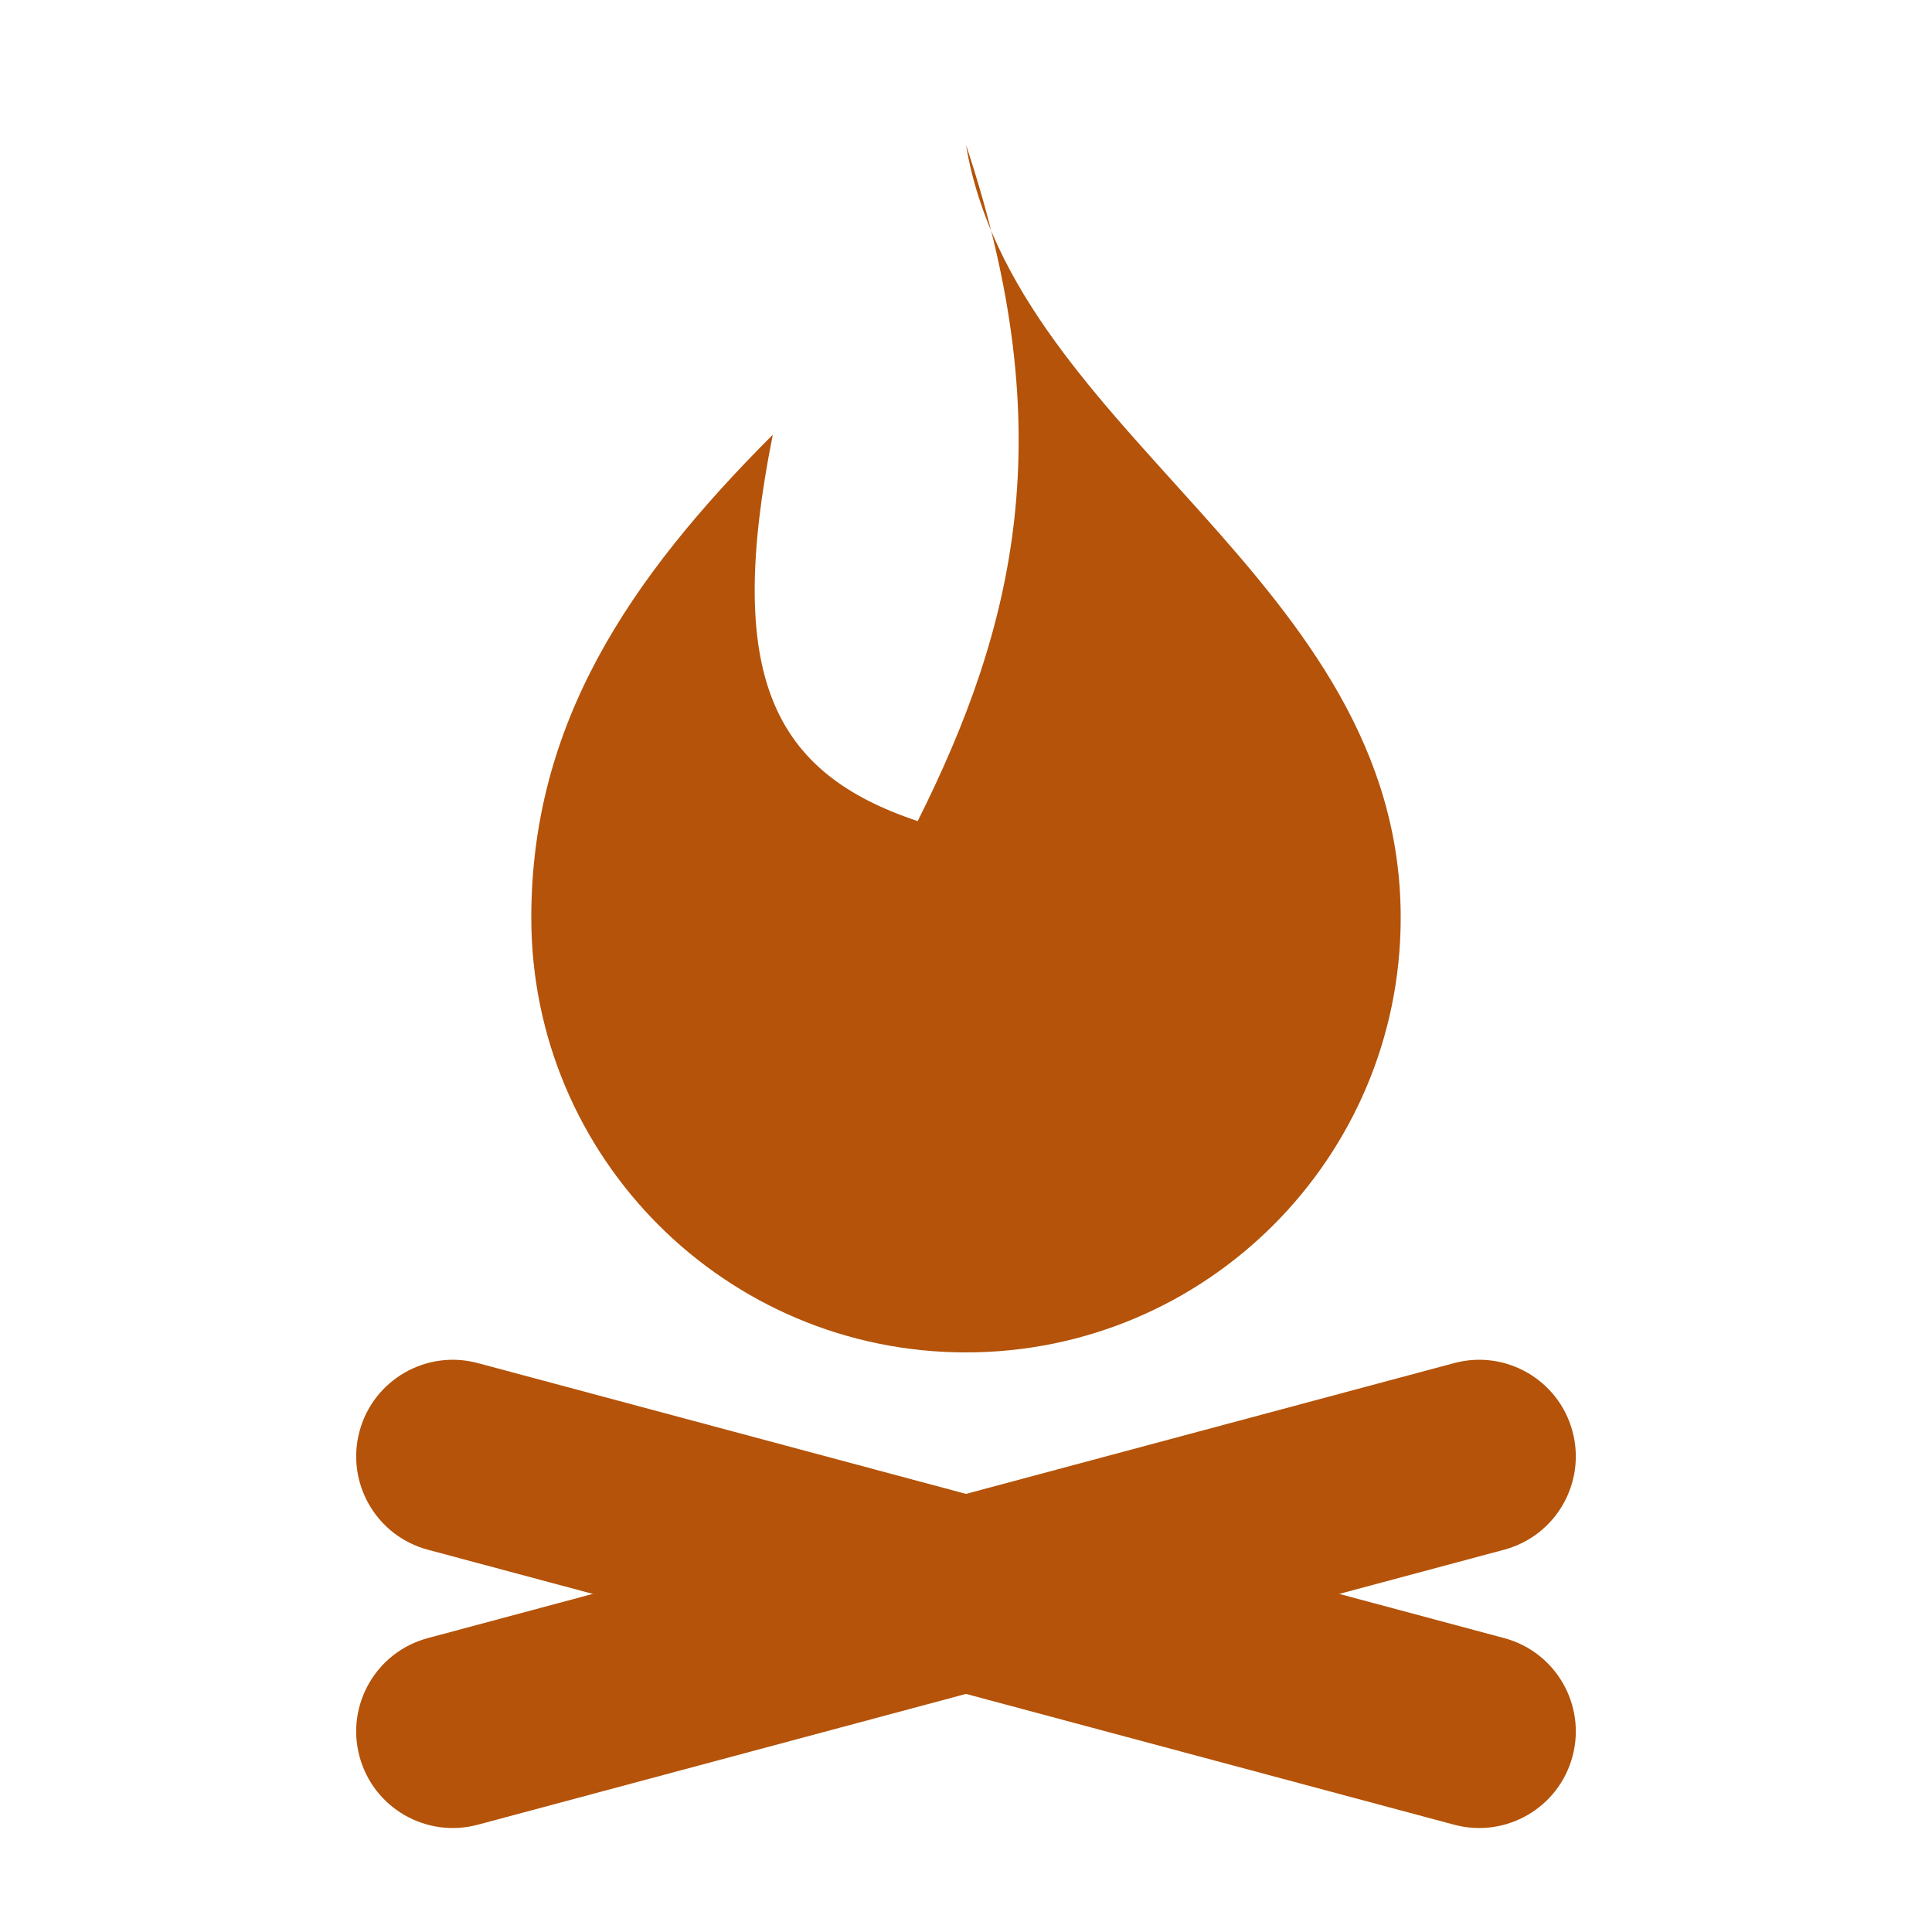
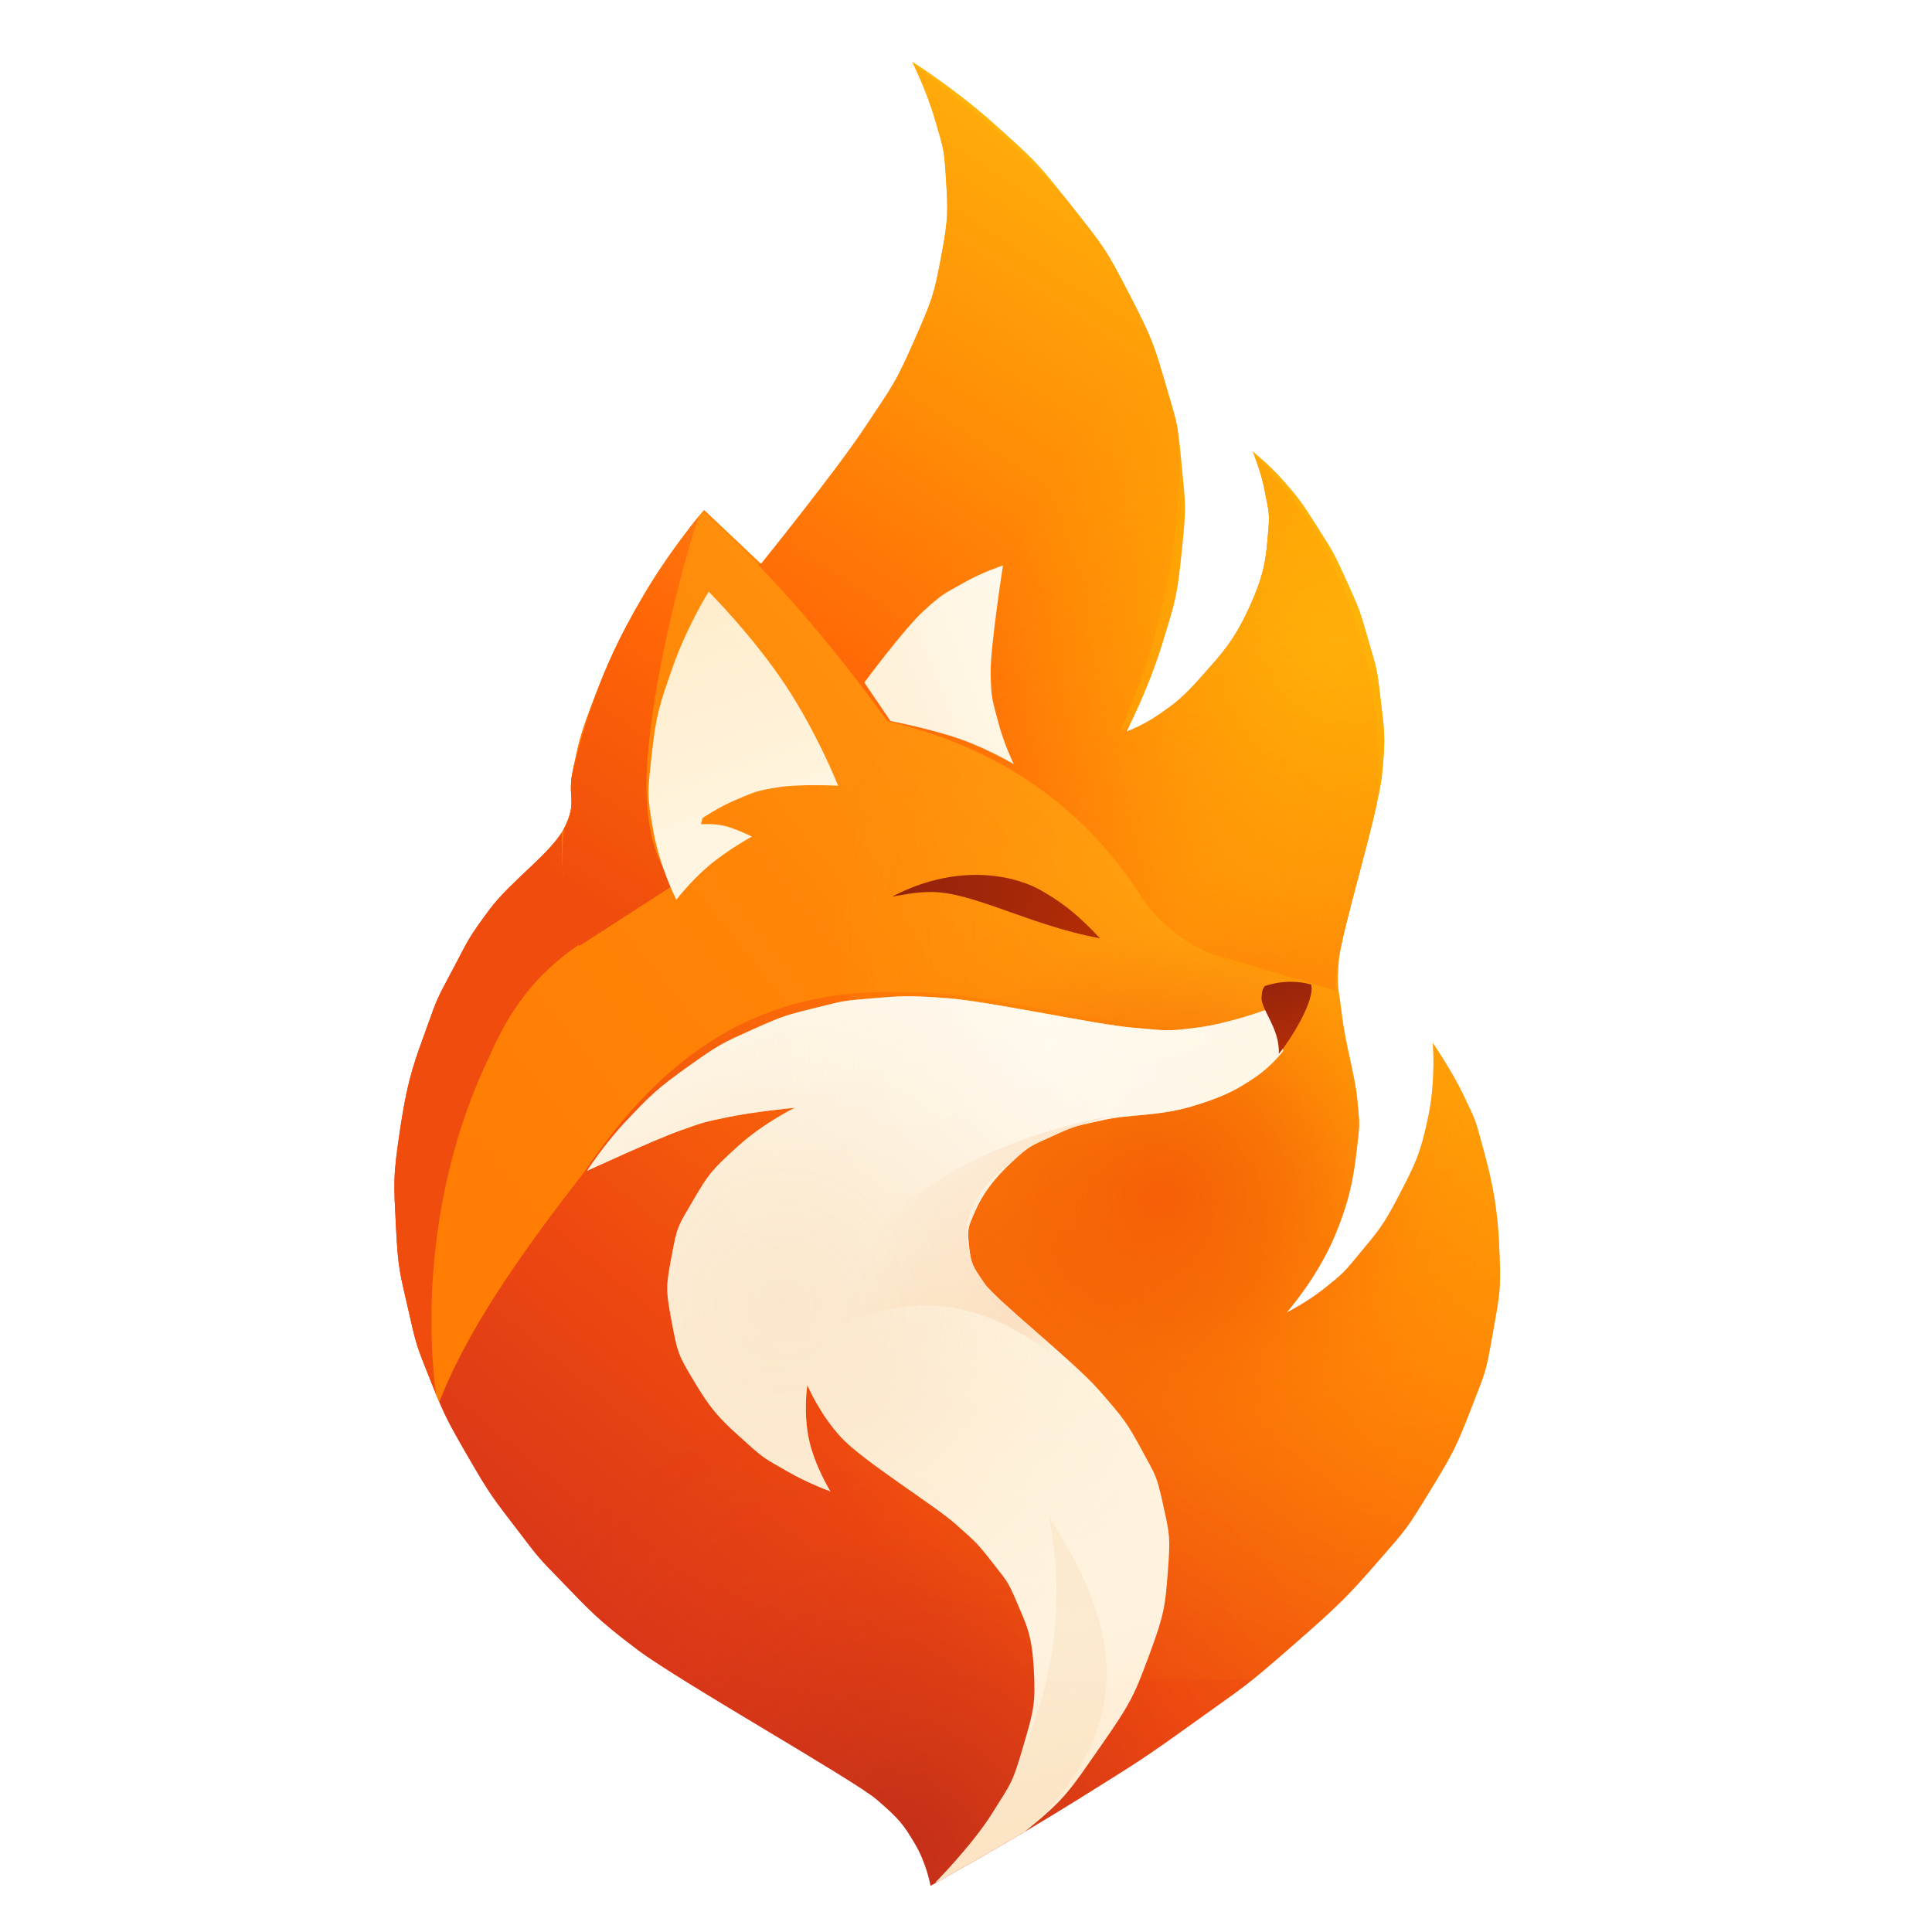
- <svg xmlns="http://www.w3.org/2000/svg" viewBox="0 0 40 40" fill="#b45309">
-   <path d="M20 3c1 6 9 9 9 16a9 9 0 0 1-18 0c0-4 2-7 5-10-1 5 0 7 3 8 2-4 3-8 1-14Z" />
-   <rect x="7" y="31" width="26" height="4" rx="2" transform="rotate(15 20 33)" />
-   <rect x="7" y="31" width="26" height="4" rx="2" transform="rotate(-15 20 33)" />
+ <svg xmlns="http://www.w3.org/2000/svg" width="256" height="256" viewBox="0 0 1254 1254" role="img" aria-labelledby="title desc">
+   <defs>
+     <linearGradient id="body" x1="315" y1="1120" x2="958" y2="349" gradientUnits="userSpaceOnUse">
+       <stop offset="0" stop-color="#cf2e1d" />
+       <stop offset=".28" stop-color="#ee4810" />
+       <stop offset=".56" stop-color="#ff7505" />
+       <stop offset=".86" stop-color="#ff9904" />
+       <stop offset="1" stop-color="#ffb209" />
+     </linearGradient>
+     <linearGradient id="lowerGlow" x1="350" y1="1180" x2="910" y2="752" gradientUnits="userSpaceOnUse">
+       <stop offset="0" stop-color="#c82b1a" />
+       <stop offset=".4" stop-color="#ed4410" />
+       <stop offset="1" stop-color="#ff9b05" />
+     </linearGradient>
+     <radialGradient id="darkEmber" cx="591" cy="1195" r="310" gradientUnits="userSpaceOnUse">
+       <stop offset="0" stop-color="#991d19" stop-opacity=".35" />
+       <stop offset=".22" stop-color="#a6251a" stop-opacity=".26" />
+       <stop offset=".65" stop-color="#ba2918" stop-opacity=".035" />
+       <stop offset="1" stop-color="#c02b1b" stop-opacity="0" />
+     </radialGradient>
+     <radialGradient id="upperGlow" cx="865" cy="417" r="215" gradientUnits="userSpaceOnUse">
+       <stop offset="0" stop-color="#ffc60b" stop-opacity=".60" />
+       <stop offset=".38" stop-color="#ffbb06" stop-opacity=".44" />
+       <stop offset="1" stop-color="#ffad02" stop-opacity="0" />
+     </radialGradient>
+     <radialGradient id="snoutGlow" cx="772" cy="601" r="235" gradientUnits="userSpaceOnUse">
+       <stop offset="0" stop-color="#ffbd0a" stop-opacity=".38" />
+       <stop offset=".45" stop-color="#ffb60a" stop-opacity=".17" />
+       <stop offset="1" stop-color="#ffab07" stop-opacity="0" />
+     </radialGradient>
+     <radialGradient id="neckFire" cx="755" cy="776" r="216" gradientUnits="userSpaceOnUse">
+       <stop offset="0" stop-color="#f35406" stop-opacity=".80" />
+       <stop offset=".37" stop-color="#f35b06" stop-opacity=".55" />
+       <stop offset=".78" stop-color="#fb6c06" stop-opacity=".10" />
+       <stop offset="1" stop-color="#fd7806" stop-opacity="0" />
+     </radialGradient>
+     <radialGradient id="furWarmth" cx="508" cy="846" r="260" gradientUnits="userSpaceOnUse">
+       <stop offset="0" stop-color="#eebd88" stop-opacity=".25" />
+       <stop offset=".35" stop-color="#efc393" stop-opacity=".20" />
+       <stop offset=".9" stop-color="#f5d6b2" stop-opacity=".025" />
+       <stop offset="1" stop-color="#f5d6b2" stop-opacity="0" />
+     </radialGradient>
+     <linearGradient id="head" x1="315" y1="795" x2="816" y2="396" gradientUnits="userSpaceOnUse">
+       <stop offset="0" stop-color="#ff7d03" />
+       <stop offset=".43" stop-color="#ff8507" />
+       <stop offset=".77" stop-color="#ff9610" />
+       <stop offset="1" stop-color="#ffac09" />
+     </linearGradient>
+     <linearGradient id="crown" x1="523" y1="430" x2="747" y2="90" gradientUnits="userSpaceOnUse">
+       <stop offset="0" stop-color="#ff6607" />
+       <stop offset=".45" stop-color="#ff8d06" />
+       <stop offset="1" stop-color="#ffb20b" />
+     </linearGradient>
+     <radialGradient id="rightBloom" cx="929" cy="713" r="470" gradientUnits="userSpaceOnUse">
+       <stop offset="0" stop-color="#ffc20a" stop-opacity=".40" />
+       <stop offset=".46" stop-color="#ffb306" stop-opacity=".24" />
+       <stop offset="1" stop-color="#ff9d04" stop-opacity="0" />
+     </radialGradient>
+     <linearGradient id="earRim" x1="368" y1="580" x2="527" y2="345" gradientUnits="userSpaceOnUse">
+       <stop offset="0" stop-color="#ef4c0d" />
+       <stop offset=".6" stop-color="#ff6506" />
+       <stop offset="1" stop-color="#ff7d10" />
+     </linearGradient>
+     <linearGradient id="ivory" x1="524" y1="644" x2="683" y2="1220" gradientUnits="userSpaceOnUse">
+       <stop offset="0" stop-color="#fff9eb" />
+       <stop offset=".48" stop-color="#fff2db" />
+       <stop offset=".75" stop-color="#fff2df" />
+       <stop offset="1" stop-color="#ffe8ca" />
+     </linearGradient>
+     <radialGradient id="ivoryLight" cx="677" cy="685" r="430" gradientUnits="userSpaceOnUse">
+       <stop offset="0" stop-color="#fffcf5" stop-opacity=".58" />
+       <stop offset="1" stop-color="#fff3db" stop-opacity="0" />
+     </radialGradient>
+     <linearGradient id="earWhite" x1="439" y1="395" x2="503" y2="574" gradientUnits="userSpaceOnUse">
+       <stop offset="0" stop-color="#ffedcc" />
+       <stop offset=".95" stop-color="#fff6e3" />
+     </linearGradient>
+     <linearGradient id="earWhiteBack" x1="578" y1="443" x2="661" y2="411" gradientUnits="userSpaceOnUse">
+       <stop offset="0" stop-color="#fff1da" />
+       <stop offset="1" stop-color="#fff9eb" />
+     </linearGradient>
+     <linearGradient id="blush" x1="579" y1="772" x2="706" y2="824" gradientUnits="userSpaceOnUse">
+       <stop offset="0" stop-color="#fbb97f" stop-opacity="0" />
+       <stop offset=".82" stop-color="#f8c89d" stop-opacity=".6" />
+       <stop offset="1" stop-color="#f8c89d" stop-opacity="0" />
+     </linearGradient>
+     <linearGradient id="eye" x1="580" y1="578" x2="707" y2="605" gradientUnits="userSpaceOnUse">
+       <stop offset="0" stop-color="#92220c" />
+       <stop offset="1" stop-color="#b12c05" />
+     </linearGradient>
+     <linearGradient id="nose" x1="825" y1="637" x2="840" y2="683" gradientUnits="userSpaceOnUse">
+       <stop offset="0" stop-color="#95240a" />
+       <stop offset="1" stop-color="#b52d08" />
+     </linearGradient>
+     <clipPath id="outerClip">
+       <path d="M592.0 40.0 C592.0 40.0 601.5 58.8 607.0 78.0 C612.5 97.2 612.8 96.1 614.0 116.0 C615.2 135.9 615.8 140.6 611.0 166.0 C606.2 191.4 605.3 194.2 593.0 222.0 C580.7 249.8 579.5 250.1 561.0 278.0 C542.5 305.9 494.0 366.0 494.0 366.0 L457.0 331.0 C457.0 331.0 435.7 355.9 418.0 386.0 C400.3 416.1 393.5 432.8 385.0 455.0 C376.5 477.2 376.1 480.1 372.0 499.0 C367.9 517.9 374.8 519.2 367.0 536.0 C359.2 552.8 332.2 571.0 318.0 590.0 C303.8 609.0 304.1 609.9 294.0 629.0 C283.9 648.1 284.2 646.7 277.0 667.0 C269.8 687.3 265.1 697.7 260.0 731.0 C254.9 764.3 255.6 767.8 257.0 796.0 C258.4 824.2 259.6 826.2 265.0 850.0 C270.4 873.8 270.0 872.3 279.0 895.0 C288.0 917.7 289.6 921.1 304.0 946.0 C318.4 970.9 320.5 973.0 335.0 992.0 C349.5 1011.0 348.3 1009.9 365.0 1027.0 C381.7 1044.1 386.7 1050.5 414.0 1071.0 C441.3 1091.5 554.1 1155.2 569.0 1168.0 C583.9 1180.8 586.5 1184.3 594.0 1197.0 C601.5 1209.7 604.0 1224.0 604.0 1224.0 C604.0 1224.0 657.3 1194.4 698.0 1169.0 C738.7 1143.6 741.3 1142.2 775.0 1118.0 C808.7 1093.8 807.3 1095.8 838.0 1069.0 C868.7 1042.2 874.5 1036.4 894.0 1014.0 C913.5 991.6 912.5 993.3 928.0 968.0 C943.5 942.7 945.4 938.6 955.0 914.0 C964.6 889.4 964.4 891.0 969.0 865.0 C973.6 839.0 974.5 837.0 973.0 807.0 C971.5 777.0 966.6 760.1 962.0 743.0 C957.4 725.9 957.6 727.0 950.0 711.0 C942.4 695.0 930.0 677.0 930.0 677.0 C930.0 677.0 932.1 700.8 927.0 725.0 C921.9 749.2 918.6 755.5 908.0 776.0 C897.4 796.5 893.7 800.0 883.0 813.0 C872.3 826.0 872.0 826.4 860.0 836.0 C848.0 845.6 835.0 852.0 835.0 852.0 C835.0 852.0 854.3 830.4 866.0 803.0 C877.7 775.6 879.2 757.9 881.0 743.0 C882.8 728.1 882.3 729.0 881.0 714.0 C879.7 699.0 873.2 677.6 871.0 659.0 C868.8 640.4 867.4 641.5 869.0 623.0 C870.6 604.5 894.3 528.7 897.0 503.0 C899.7 477.3 898.3 473.0 896.0 453.0 C893.7 433.0 893.6 434.4 888.0 415.0 C882.4 395.6 882.5 395.8 874.0 377.0 C865.5 358.2 865.3 358.3 855.0 342.0 C844.7 325.7 842.4 322.7 833.0 312.0 C823.6 301.3 813.0 293.0 813.0 293.0 C813.0 293.0 818.4 305.2 821.0 319.0 C823.6 332.8 824.3 332.6 823.0 347.0 C821.7 361.4 821.3 371.4 811.0 394.0 C800.7 416.6 792.8 424.5 780.0 439.0 C767.2 453.5 762.1 457.0 752.0 464.0 C741.9 471.0 731.0 475.0 731.0 475.0 C731.0 475.0 744.7 449.0 754.0 419.0 C763.3 389.0 764.0 386.8 767.0 358.0 C770.0 329.2 769.6 328.8 767.0 302.0 C764.4 275.2 764.6 276.8 757.0 251.0 C749.4 225.2 748.4 220.7 733.0 191.0 C717.6 161.3 717.2 161.2 695.0 133.0 C672.8 104.8 672.1 104.5 646.0 81.0 C619.9 57.5 592.0 40.0 592.0 40.0 Z" />
+     </clipPath>
+     <clipPath id="chestClip">
+       <path d="M823.0 655.0 C823.0 655.0 798.5 664.2 777.0 667.0 C755.5 669.8 756.7 668.7 735.0 667.0 C713.3 665.3 641.8 650.0 616.0 648.0 C590.2 646.0 584.8 646.4 566.0 648.0 C547.2 649.6 548.3 649.4 530.0 654.0 C511.7 658.6 509.4 658.8 489.0 668.0 C468.6 677.2 467.4 677.5 447.0 692.0 C426.6 706.5 422.0 711.2 407.0 727.0 C392.0 742.8 381.0 760.0 381.0 760.0 C381.0 760.0 424.7 739.8 441.0 734.0 C457.3 728.2 456.1 728.5 473.0 725.0 C489.9 721.5 516.0 719.0 516.0 719.0 C516.0 719.0 496.0 728.6 479.0 744.0 C462.0 759.4 460.0 761.9 450.0 779.0 C440.0 796.1 439.6 795.6 436.0 815.0 C432.4 834.4 431.9 836.4 436.0 858.0 C440.1 879.6 440.4 879.7 452.0 899.0 C463.6 918.3 471.4 924.6 484.0 936.0 C496.6 947.4 497.2 947.0 511.0 955.0 C524.8 963.0 539.0 968.0 539.0 968.0 C539.0 968.0 528.7 951.5 525.0 934.0 C521.3 916.5 524.0 899.0 524.0 899.0 C524.0 899.0 531.9 917.8 546.0 933.0 C560.1 948.2 606.6 977.1 620.0 989.0 C633.4 1000.9 634.3 1001.5 644.0 1014.0 C653.7 1026.5 653.9 1025.6 660.0 1040.0 C666.1 1054.4 669.7 1060.4 671.0 1083.0 C672.3 1105.6 670.9 1110.6 664.0 1134.0 C657.1 1157.4 657.0 1156.3 644.0 1177.0 C631.0 1197.7 607.0 1222.0 607.0 1222.0 C607.0 1222.0 638.4 1210.5 665.0 1189.0 C691.6 1167.5 693.9 1162.8 714.0 1134.0 C734.1 1105.2 736.1 1100.7 746.0 1074.0 C755.9 1047.3 756.3 1042.1 758.0 1020.0 C759.7 997.9 759.3 996.4 755.0 977.0 C750.7 957.6 750.5 958.5 741.0 941.0 C731.5 923.5 729.4 920.7 713.0 902.0 C696.6 883.3 646.5 843.9 639.0 833.0 C631.5 822.1 630.3 820.6 629.0 809.0 C627.7 797.4 628.3 796.8 633.0 786.0 C637.7 775.2 645.0 765.1 657.0 754.0 C669.0 742.9 669.1 743.9 684.0 737.0 C698.9 730.1 699.1 730.9 716.0 727.0 C732.9 723.1 751.7 724.7 774.0 718.0 C796.3 711.3 804.5 706.1 815.0 699.0 C825.5 691.9 833.0 682.0 833.0 682.0 L823.0 655.0 Z" />
+     </clipPath>
+   </defs>
+   <g clip-path="url(#outerClip)">
+     <path d="M592.0 40.0 C592.0 40.0 601.5 58.8 607.0 78.0 C612.5 97.2 612.8 96.1 614.0 116.0 C615.2 135.9 615.8 140.6 611.0 166.0 C606.2 191.4 605.3 194.2 593.0 222.0 C580.7 249.8 579.5 250.1 561.0 278.0 C542.5 305.9 494.0 366.0 494.0 366.0 L457.0 331.0 C457.0 331.0 435.7 355.9 418.0 386.0 C400.3 416.1 393.5 432.8 385.0 455.0 C376.5 477.2 376.1 480.1 372.0 499.0 C367.9 517.9 374.8 519.2 367.0 536.0 C359.2 552.8 332.2 571.0 318.0 590.0 C303.8 609.0 304.1 609.9 294.0 629.0 C283.9 648.1 284.2 646.7 277.0 667.0 C269.8 687.3 265.1 697.7 260.0 731.0 C254.9 764.3 255.6 767.8 257.0 796.0 C258.4 824.2 259.6 826.2 265.0 850.0 C270.4 873.8 270.0 872.3 279.0 895.0 C288.0 917.7 289.6 921.1 304.0 946.0 C318.4 970.9 320.5 973.0 335.0 992.0 C349.5 1011.0 348.3 1009.9 365.0 1027.0 C381.7 1044.1 386.7 1050.5 414.0 1071.0 C441.3 1091.5 554.1 1155.2 569.0 1168.0 C583.9 1180.8 586.5 1184.3 594.0 1197.0 C601.5 1209.7 604.0 1224.0 604.0 1224.0 C604.0 1224.0 657.3 1194.4 698.0 1169.0 C738.7 1143.6 741.3 1142.2 775.0 1118.0 C808.7 1093.8 807.3 1095.8 838.0 1069.0 C868.7 1042.2 874.5 1036.4 894.0 1014.0 C913.5 991.6 912.5 993.3 928.0 968.0 C943.5 942.7 945.4 938.6 955.0 914.0 C964.6 889.4 964.4 891.0 969.0 865.0 C973.6 839.0 974.5 837.0 973.0 807.0 C971.5 777.0 966.6 760.1 962.0 743.0 C957.4 725.9 957.6 727.0 950.0 711.0 C942.4 695.0 930.0 677.0 930.0 677.0 C930.0 677.0 932.1 700.8 927.0 725.0 C921.9 749.2 918.6 755.5 908.0 776.0 C897.4 796.5 893.7 800.0 883.0 813.0 C872.3 826.0 872.0 826.4 860.0 836.0 C848.0 845.6 835.0 852.0 835.0 852.0 C835.0 852.0 854.3 830.4 866.0 803.0 C877.7 775.6 879.2 757.9 881.0 743.0 C882.8 728.1 882.3 729.0 881.0 714.0 C879.7 699.0 873.2 677.6 871.0 659.0 C868.8 640.4 867.4 641.5 869.0 623.0 C870.6 604.5 894.3 528.7 897.0 503.0 C899.7 477.3 898.3 473.0 896.0 453.0 C893.7 433.0 893.6 434.4 888.0 415.0 C882.4 395.6 882.5 395.8 874.0 377.0 C865.5 358.2 865.3 358.3 855.0 342.0 C844.7 325.7 842.4 322.7 833.0 312.0 C823.6 301.3 813.0 293.0 813.0 293.0 C813.0 293.0 818.4 305.2 821.0 319.0 C823.6 332.8 824.3 332.6 823.0 347.0 C821.7 361.4 821.3 371.4 811.0 394.0 C800.7 416.6 792.8 424.5 780.0 439.0 C767.2 453.5 762.1 457.0 752.0 464.0 C741.9 471.0 731.0 475.0 731.0 475.0 C731.0 475.0 744.7 449.0 754.0 419.0 C763.3 389.0 764.0 386.8 767.0 358.0 C770.0 329.2 769.6 328.8 767.0 302.0 C764.4 275.2 764.6 276.8 757.0 251.0 C749.4 225.2 748.4 220.7 733.0 191.0 C717.6 161.3 717.2 161.2 695.0 133.0 C672.8 104.8 672.1 104.5 646.0 81.0 C619.9 57.5 592.0 40.0 592.0 40.0 Z" fill="url(#body)" />
+     <rect x="275" y="885" width="620" height="340" fill="url(#darkEmber)" />
+     <path d="M492 367 C539 306 601 227 611 149 C616 105 605 71 590 40 C683 107 754 184 764 273 C770 352 751 420 727 475 C786 432 835 368 809 291 C870 345 894 426 895 498 C896 551 865 608 867 643 L716 598 L557 467 Z" fill="url(#crown)" />
+     <rect x="620" y="201" width="480" height="440" fill="url(#upperGlow)" />
+     <rect x="550" y="310" width="510" height="780" fill="url(#rightBloom)" />
+     <path d="M367 533 C293 591 251 674 256 760 C253 821 269 882 284 911 C279 781 312 678 376 613 C369 588 363 560 367 533Z" fill="url(#earRim)" />
+     <path d="M455 331 C508 378 549 431 576 468 C647 485 703 522 742 584 C762 612 795 628 850 640 C832 668 779 674 723 663 C670 655 627 643 585 644 C492 641 430 685 379 761 C337 815 302 865 284 913 C273 837 285 753 318 685 C331 655 348 632 376 613 C358 570 363 509 381 452 C399 404 427 361 455 331 Z" fill="url(#head)" />
+     <rect x="535" y="365" width="470" height="470" fill="url(#snoutGlow)" />
+     <rect x="520" y="552" width="470" height="450" fill="url(#neckFire)" />
+     <path d="M455 331 C408 386 374 468 367 529 C362 563 367 595 376 614 L438 574 C421 555 417 522 421 484 C426 433 443 365 455 331 Z" fill="url(#earRim)" />
+     <path d="M823.0 655.0 C823.0 655.0 798.5 664.2 777.0 667.0 C755.5 669.8 756.7 668.7 735.0 667.0 C713.3 665.3 641.8 650.0 616.0 648.0 C590.2 646.0 584.8 646.4 566.0 648.0 C547.2 649.6 548.3 649.4 530.0 654.0 C511.7 658.6 509.4 658.8 489.0 668.0 C468.6 677.2 467.4 677.5 447.0 692.0 C426.6 706.5 422.0 711.2 407.0 727.0 C392.0 742.8 381.0 760.0 381.0 760.0 C381.0 760.0 424.7 739.8 441.0 734.0 C457.3 728.2 456.1 728.5 473.0 725.0 C489.9 721.5 516.0 719.0 516.0 719.0 C516.0 719.0 496.0 728.6 479.0 744.0 C462.0 759.4 460.0 761.9 450.0 779.0 C440.0 796.1 439.6 795.6 436.0 815.0 C432.4 834.4 431.9 836.4 436.0 858.0 C440.1 879.6 440.4 879.7 452.0 899.0 C463.6 918.3 471.4 924.6 484.0 936.0 C496.6 947.4 497.2 947.0 511.0 955.0 C524.8 963.0 539.0 968.0 539.0 968.0 C539.0 968.0 528.7 951.5 525.0 934.0 C521.3 916.5 524.0 899.0 524.0 899.0 C524.0 899.0 531.9 917.8 546.0 933.0 C560.1 948.2 606.6 977.1 620.0 989.0 C633.4 1000.9 634.3 1001.5 644.0 1014.0 C653.7 1026.5 653.9 1025.6 660.0 1040.0 C666.1 1054.4 669.7 1060.4 671.0 1083.0 C672.3 1105.6 670.9 1110.6 664.0 1134.0 C657.1 1157.4 657.0 1156.3 644.0 1177.0 C631.0 1197.7 607.0 1222.0 607.0 1222.0 C607.0 1222.0 638.4 1210.5 665.0 1189.0 C691.6 1167.5 693.9 1162.8 714.0 1134.0 C734.1 1105.2 736.1 1100.7 746.0 1074.0 C755.9 1047.3 756.3 1042.1 758.0 1020.0 C759.7 997.9 759.3 996.4 755.0 977.0 C750.7 957.6 750.5 958.5 741.0 941.0 C731.5 923.5 729.4 920.7 713.0 902.0 C696.6 883.3 646.5 843.9 639.0 833.0 C631.5 822.1 630.3 820.6 629.0 809.0 C627.7 797.4 628.3 796.8 633.0 786.0 C637.7 775.2 645.0 765.1 657.0 754.0 C669.0 742.9 669.1 743.9 684.0 737.0 C698.9 730.1 699.1 730.9 716.0 727.0 C732.9 723.1 751.7 724.7 774.0 718.0 C796.3 711.3 804.5 706.1 815.0 699.0 C825.5 691.9 833.0 682.0 833.0 682.0 L823.0 655.0 Z" fill="url(#ivory)" />
+     <path d="M823.0 655.0 C823.0 655.0 798.5 664.2 777.0 667.0 C755.5 669.8 756.7 668.7 735.0 667.0 C713.3 665.3 641.8 650.0 616.0 648.0 C590.2 646.0 584.8 646.4 566.0 648.0 C547.2 649.6 548.3 649.4 530.0 654.0 C511.7 658.6 509.4 658.8 489.0 668.0 C468.6 677.2 467.4 677.5 447.0 692.0 C426.6 706.5 422.0 711.2 407.0 727.0 C392.0 742.8 381.0 760.0 381.0 760.0 C381.0 760.0 424.7 739.8 441.0 734.0 C457.3 728.2 456.1 728.5 473.0 725.0 C489.9 721.5 516.0 719.0 516.0 719.0 C516.0 719.0 496.0 728.6 479.0 744.0 C462.0 759.4 460.0 761.9 450.0 779.0 C440.0 796.1 439.6 795.6 436.0 815.0 C432.4 834.4 431.9 836.4 436.0 858.0 C440.1 879.6 440.4 879.7 452.0 899.0 C463.6 918.3 471.4 924.6 484.0 936.0 C496.6 947.4 497.2 947.0 511.0 955.0 C524.8 963.0 539.0 968.0 539.0 968.0 C539.0 968.0 528.7 951.5 525.0 934.0 C521.3 916.5 524.0 899.0 524.0 899.0 C524.0 899.0 531.9 917.8 546.0 933.0 C560.1 948.2 606.6 977.1 620.0 989.0 C633.4 1000.9 634.3 1001.5 644.0 1014.0 C653.7 1026.5 653.9 1025.6 660.0 1040.0 C666.1 1054.4 669.7 1060.4 671.0 1083.0 C672.3 1105.6 670.9 1110.6 664.0 1134.0 C657.1 1157.4 657.0 1156.3 644.0 1177.0 C631.0 1197.7 607.0 1222.0 607.0 1222.0 C607.0 1222.0 638.4 1210.5 665.0 1189.0 C691.6 1167.5 693.9 1162.8 714.0 1134.0 C734.1 1105.2 736.1 1100.7 746.0 1074.0 C755.9 1047.3 756.3 1042.1 758.0 1020.0 C759.7 997.9 759.3 996.4 755.0 977.0 C750.7 957.6 750.5 958.5 741.0 941.0 C731.5 923.5 729.4 920.7 713.0 902.0 C696.6 883.3 646.5 843.9 639.0 833.0 C631.5 822.1 630.3 820.6 629.0 809.0 C627.7 797.4 628.3 796.8 633.0 786.0 C637.7 775.2 645.0 765.1 657.0 754.0 C669.0 742.9 669.1 743.9 684.0 737.0 C698.9 730.1 699.1 730.9 716.0 727.0 C732.9 723.1 751.7 724.7 774.0 718.0 C796.3 711.3 804.5 706.1 815.0 699.0 C825.5 691.9 833.0 682.0 833.0 682.0 L823.0 655.0 Z" fill="url(#ivoryLight)" />
+     <rect x="245" y="583" width="525" height="530" fill="url(#furWarmth)" clip-path="url(#chestClip)" />
+     <path d="M651.0 367.0 C651.0 367.0 638.3 371.1 626.0 378.0 C613.7 384.9 611.5 385.4 599.0 397.0 C586.5 408.6 561.0 443.0 561.0 443.0 L578.0 468.0 C578.0 468.0 605.7 473.4 624.0 480.0 C642.3 486.6 658.0 496.0 658.0 496.0 C658.0 496.0 651.8 483.4 648.0 469.0 C644.2 454.6 643.3 453.7 643.0 437.0 C642.7 420.3 651.0 367.0 651.0 367.0 Z" fill="url(#earWhiteBack)" />
+     <path d="M460.0 384.0 C460.0 384.0 446.2 406.1 437.0 432.0 C427.8 457.9 425.7 464.9 423.0 490.0 C420.3 515.1 419.8 515.0 424.0 539.0 C428.2 563.0 439.0 584.0 439.0 584.0 C439.0 584.0 448.0 572.2 460.0 562.0 C472.0 551.8 488.0 543.0 488.0 543.0 C488.0 543.0 477.5 537.7 470.0 536.0 C462.5 534.3 455.0 535.0 455.0 535.0 L456.0 531.0 C456.0 531.0 466.0 524.0 478.0 519.0 C490.0 514.0 490.7 513.3 505.0 511.0 C519.3 508.7 544.0 510.0 544.0 510.0 C544.0 510.0 530.9 476.7 510.0 445.0 C489.1 413.3 460.0 384.0 460.0 384.0 Z" fill="url(#earWhite)" />
+     <g clip-path="url(#chestClip)">
+       <path d="M520 877 C548 801 606 747 722 724 C652 744 615 782 631 817 C651 849 679 865 701 894 C650 848 592 825 520 877 Z" fill="url(#blush)" opacity=".65" />
+       <path d="M681 985 C730 1059 739 1126 657 1197 L607 1223 C659 1166 700 1084 681 985Z" fill="#f6d4a8" opacity=".28" />
+     </g>
+     <path d="M579 582 C619 561 655 567 674 577 C696 589 707 602 714 609 C669 601 630 578 603 579 C594 579 585 581 579 582 Z" fill="url(#eye)" />
+     <path d="M821 640 C833 636 844 637 851 639 C854 649 837 676 830 684 C831 667 817 654 819 646 C819 643 820 641 821 640Z" fill="url(#nose)" />
+   </g>
</svg>
